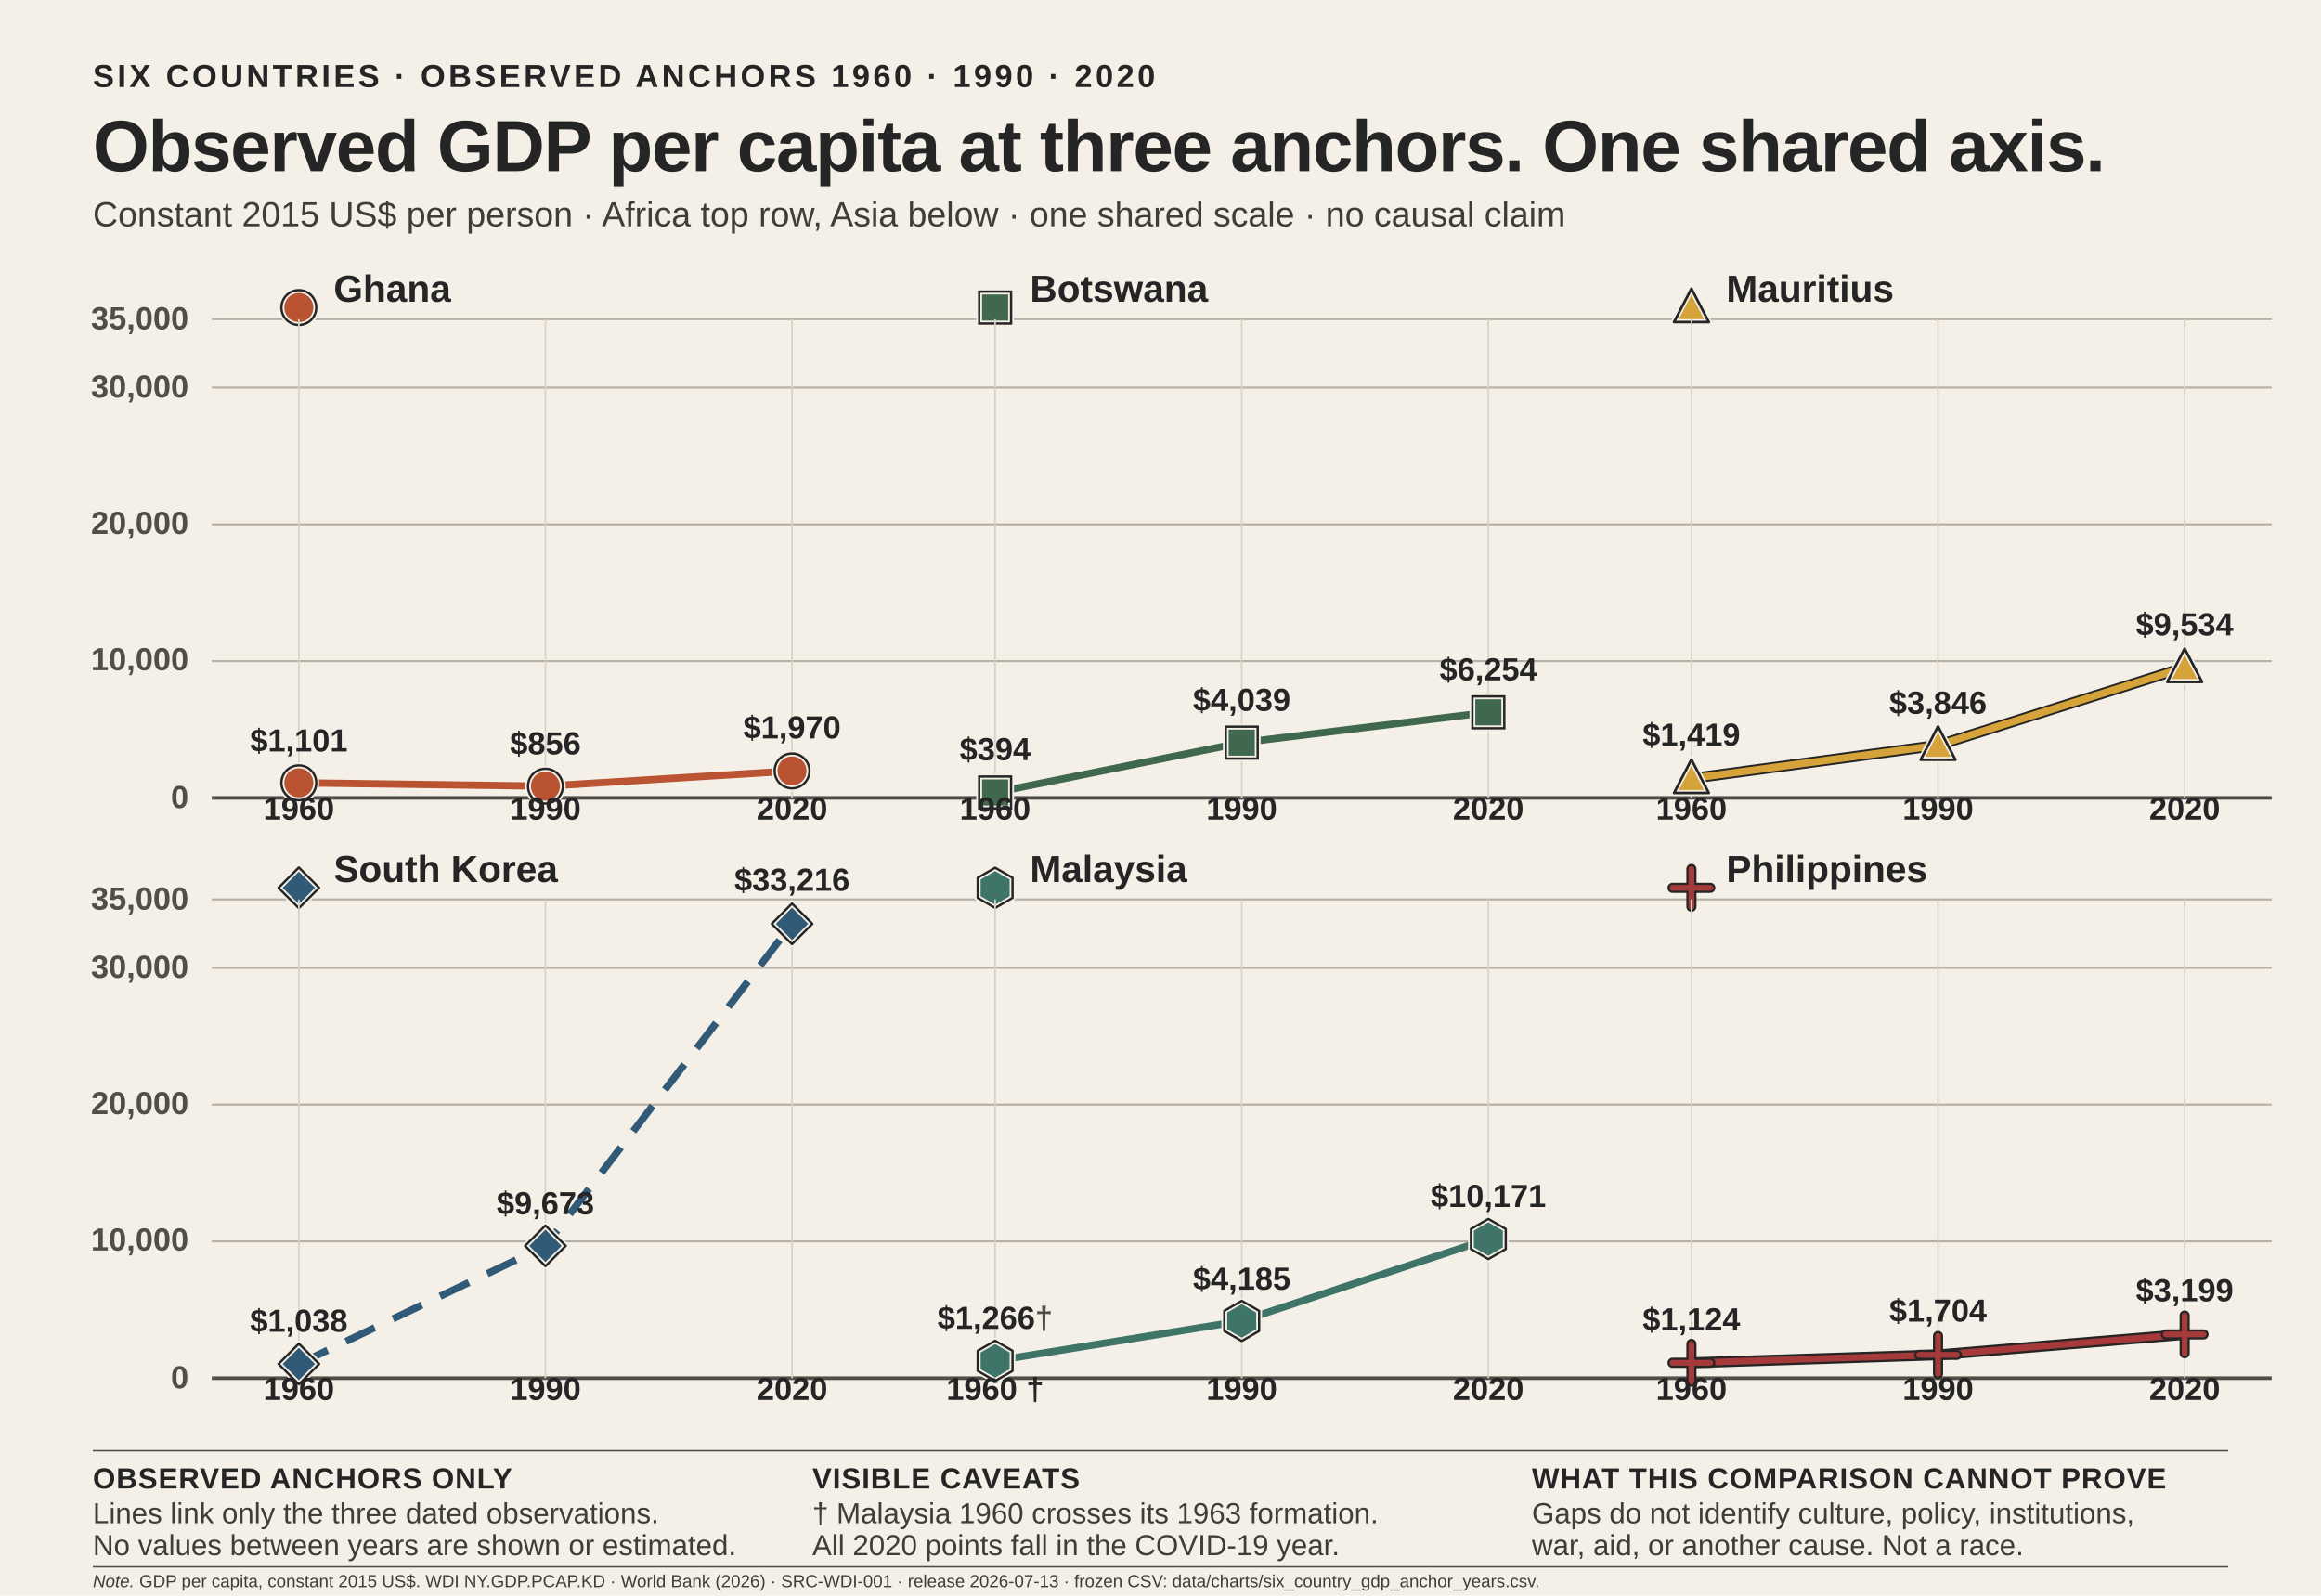
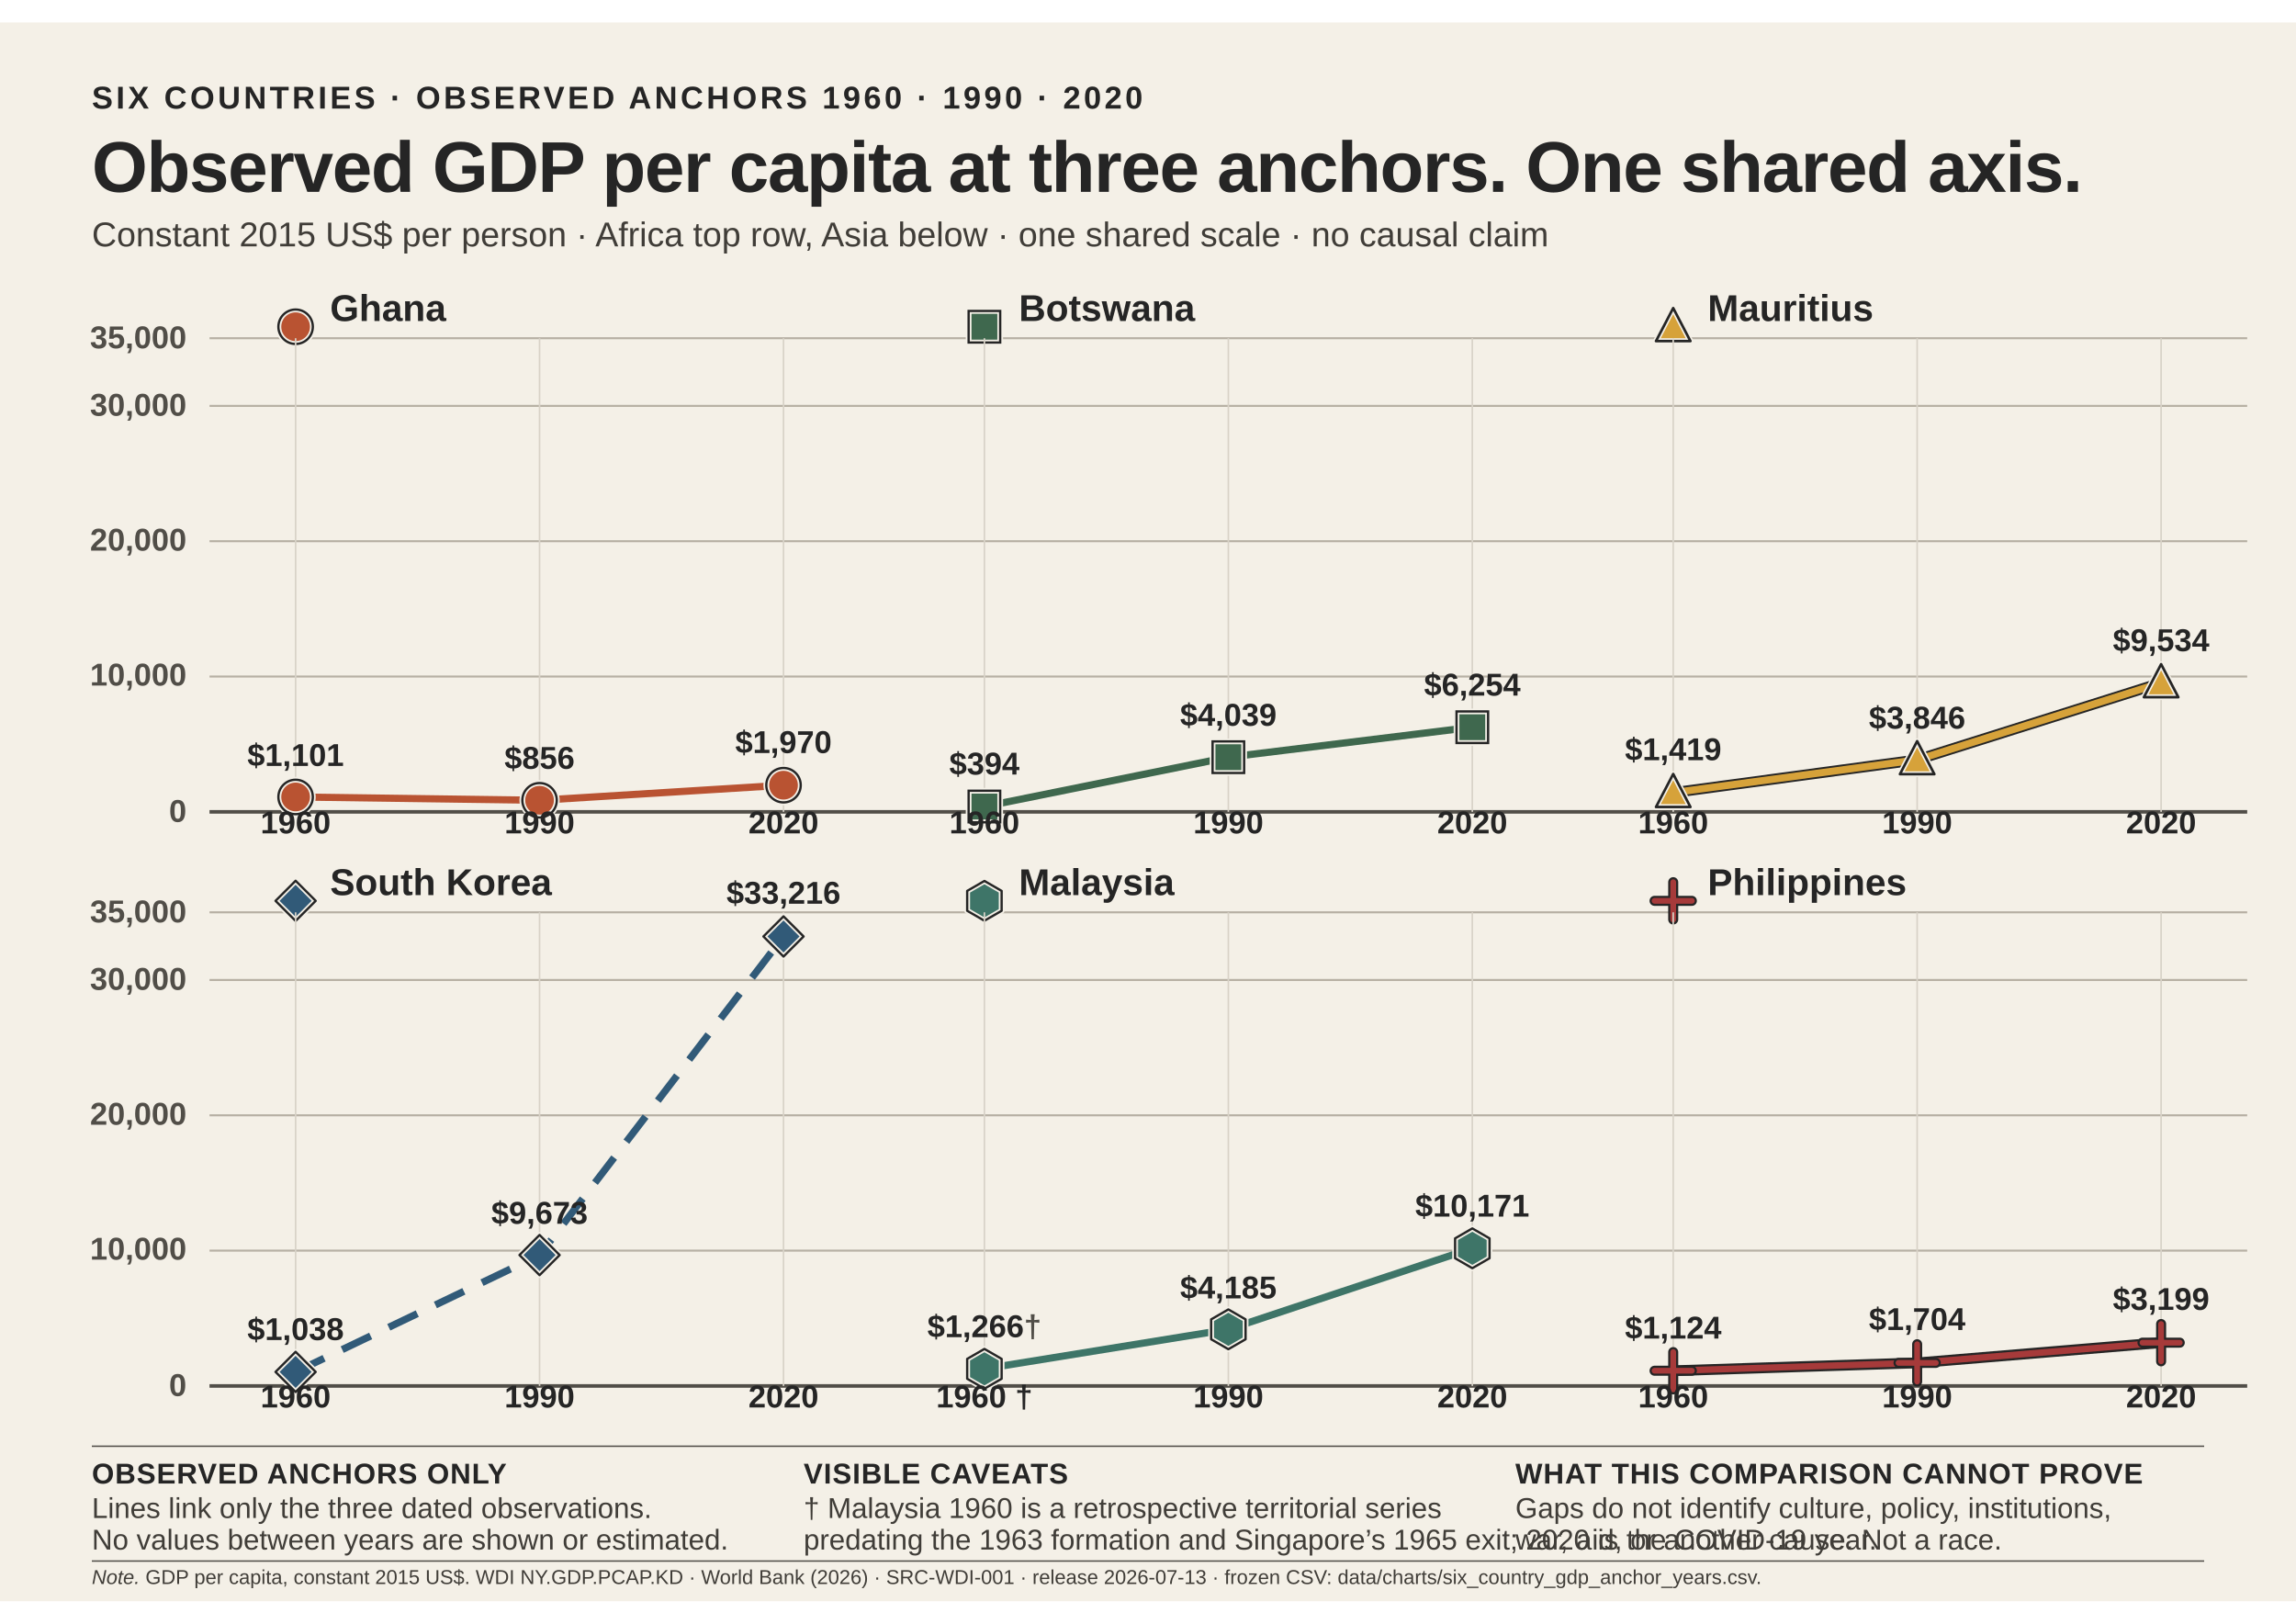
- <svg xmlns="http://www.w3.org/2000/svg" xmlns:xlink="http://www.w3.org/1999/xlink" viewBox="0 0 1600 1100" role="img" aria-labelledby="chart-title chart-desc">
+ <svg xmlns="http://www.w3.org/2000/svg" xmlns:xlink="http://www.w3.org/1999/xlink" width="297mm" height="210mm" viewBox="0 0 1600 1100" role="img" aria-labelledby="chart-title chart-desc">
  <defs>
    <style>
      .display { font-family: "Montserrat", "Helvetica Neue", "Arial", sans-serif; fill: #252525; }
      .text { font-family: "Montserrat", "Helvetica Neue", "Arial", sans-serif; fill: #252525; }
-       .eyebrow { font-size: 22px; font-weight: 750; letter-spacing: 2.2px; }
-       .title { font-size: 50px; font-weight: 780; letter-spacing: -0.8px; }
+       .eyebrow { font-size: 22px; font-weight: 700; letter-spacing: 2.2px; }
+       .title { font-size: 50px; font-weight: 900; letter-spacing: -0.8px; }
      .deck { font-size: 24px; font-weight: 500; fill: #403D38; }
-       .region { font-size: 22px; font-weight: 800; letter-spacing: 3px; fill: #514E48; }
-       .country-name { font-size: 26px; font-weight: 780; }
-       .marker-label { font-size: 22px; font-weight: 650; fill: #514E48; font-variant-numeric: tabular-nums; letter-spacing: 0.4px; }
-       .axis { font-size: 22px; font-weight: 650; fill: #514E48; font-variant-numeric: tabular-nums; }
+       .region { font-size: 22px; font-weight: 700; letter-spacing: 3px; fill: #514E48; }
+       .country-name { font-size: 26px; font-weight: 700; }
+       .marker-label { font-size: 22px; font-weight: 600; fill: #514E48; font-variant-numeric: tabular-nums; letter-spacing: 0.4px; }
+       .axis { font-size: 22px; font-weight: 600; fill: #514E48; font-variant-numeric: tabular-nums; }
      .axis-head { font-size: 20px; font-weight: 700; letter-spacing: 1.4px; fill: #514E48; }
      .year { font-size: 22px; font-weight: 700; fill: #252525; }
-       .value { font-size: 22px; font-weight: 780; font-variant-numeric: tabular-nums; }
-       .note-head { font-size: 20px; font-weight: 800; letter-spacing: 0.6px; }
+       .value { font-size: 22px; font-weight: 700; font-variant-numeric: tabular-nums; }
+       .note-head { font-size: 20px; font-weight: 700; letter-spacing: 0.6px; }
      .note { font-size: 20px; font-weight: 500; fill: #403D38; }
+       .fignote { font-size: 14px; font-weight: 500; fill: #403D38; font-variant-numeric: tabular-nums; }
      .grid { stroke: #B7B0A4; stroke-width: 1.4; }
      .baseline { stroke: #514E48; stroke-width: 2.5; }
      .year-guide { stroke: #D8D2C7; stroke-width: 1.1; }
      .panel-rule { stroke: #514E48; stroke-width: 1; }
      .leader { stroke: #514E48; stroke-width: 1.4; fill: none; }
    </style>
    <symbol id="m-ghana" viewBox="-18 -18 36 36">
      <circle cx="0" cy="0" r="12" fill="#B95332" stroke="#F4F0E7" stroke-width="4" />
      <circle cx="0" cy="0" r="12" fill="none" stroke="#252525" stroke-width="1.6" />
    </symbol>
    <symbol id="m-botswana" viewBox="-18 -18 36 36">
      <rect x="-11" y="-11" width="22" height="22" fill="#3F684E" stroke="#F4F0E7" stroke-width="4" />
      <rect x="-11" y="-11" width="22" height="22" fill="none" stroke="#252525" stroke-width="1.6" />
    </symbol>
    <symbol id="m-mauritius" viewBox="-18 -18 36 36">
      <polygon points="0,-13 12,10 -12,10" fill="#D6A23A" stroke="#F4F0E7" stroke-width="4" stroke-linejoin="round" />
      <polygon points="0,-13 12,10 -12,10" fill="none" stroke="#252525" stroke-width="1.8" stroke-linejoin="round" />
    </symbol>
    <symbol id="m-korea" viewBox="-18 -18 36 36">
      <path d="M0,-14 L14,0 L0,14 L-14,0 Z" fill="#315A78" stroke="#F4F0E7" stroke-width="4" stroke-linejoin="round" />
      <path d="M0,-14 L14,0 L0,14 L-14,0 Z" fill="none" stroke="#252525" stroke-width="1.6" stroke-linejoin="round" />
    </symbol>
    <symbol id="m-malaysia" viewBox="-18 -18 36 36">
      <polygon points="-12,-6.93 0,-13.86 12,-6.93 12,6.93 0,13.86 -12,6.93" fill="#3E7568" stroke="#F4F0E7" stroke-width="4" stroke-linejoin="round" />
      <polygon points="-12,-6.93 0,-13.86 12,-6.93 12,6.93 0,13.86 -12,6.93" fill="none" stroke="#252525" stroke-width="1.6" stroke-linejoin="round" />
    </symbol>
    <symbol id="m-philippines" viewBox="-18 -18 36 36">
      <path d="M-13,0 L13,0 M0,-13 L0,13" stroke="#252525" stroke-width="7" stroke-linecap="round" />
      <path d="M-13,0 L13,0 M0,-13 L0,13" stroke="#A63A3A" stroke-width="4" stroke-linecap="round" />
    </symbol>
  </defs>
  <rect width="1600" height="1100" fill="#F4F0E7" />
  <g id="heading">
    <text x="64" y="60" class="text eyebrow">SIX COUNTRIES · OBSERVED ANCHORS 1960 · 1990 · 2020</text>
    <text x="64" y="118" class="display title">Observed GDP per capita at three anchors. One shared axis.</text>
    <text x="64" y="156" class="text deck">Constant 2015 US$ per person · Africa top row, Asia below · one shared scale · no causal claim</text>
  </g>
  <g id="row-africa">
    <g id="row1-axis" aria-label="Row 1 shared axis: 0 to 35,000 constant 2015 US dollars">
      <line x1="146" y1="220" x2="1566" y2="220" class="grid" />
      <line x1="146" y1="267.143" x2="1566" y2="267.143" class="grid" />
      <line x1="146" y1="361.429" x2="1566" y2="361.429" class="grid" />
      <line x1="146" y1="455.714" x2="1566" y2="455.714" class="grid" />
      <line x1="146" y1="550" x2="1566" y2="550" class="baseline" />
      <text x="130" y="227" text-anchor="end" class="text axis">35,000</text>
      <text x="130" y="274" text-anchor="end" class="text axis">30,000</text>
      <text x="130" y="368" text-anchor="end" class="text axis">20,000</text>
      <text x="130" y="462" text-anchor="end" class="text axis">10,000</text>
      <text x="130" y="557" text-anchor="end" class="text axis">0</text>
    </g>
    <g id="panel-ghana" aria-label="Ghana: 1,101 in 1960; 856 in 1990; 1,970 in 2020">
      <use href="#m-ghana" xlink:href="#m-ghana" x="188" y="194" width="36" height="36" />
      <text x="230" y="208" class="text country-name">Ghana</text>
      <line x1="206" y1="220" x2="206" y2="550" class="year-guide" />
      <line x1="376" y1="220" x2="376" y2="550" class="year-guide" />
      <line x1="546" y1="220" x2="546" y2="550" class="year-guide" />
      <path d="M206,539.621 L376,541.931 L546,531.424" fill="none" stroke="#B95332" stroke-width="5" stroke-linecap="round" stroke-linejoin="round" />
      <use href="#m-ghana" xlink:href="#m-ghana" x="188" y="521.621" width="36" height="36" />
      <use href="#m-ghana" xlink:href="#m-ghana" x="358" y="523.931" width="36" height="36" />
      <use href="#m-ghana" xlink:href="#m-ghana" x="528" y="513.424" width="36" height="36" />
      <text x="206" y="518" text-anchor="middle" class="text value">$1,101</text>
      <text x="376" y="520" text-anchor="middle" class="text value">$856</text>
      <text x="546" y="509" text-anchor="middle" class="text value">$1,970</text>
      <text x="206" y="565" text-anchor="middle" class="text year">1960</text>
      <text x="376" y="565" text-anchor="middle" class="text year">1990</text>
      <text x="546" y="565" text-anchor="middle" class="text year">2020</text>
    </g>
    <g id="panel-botswana" aria-label="Botswana: 394 in 1960; 4,039 in 1990; 6,254 in 2020">
      <use href="#m-botswana" xlink:href="#m-botswana" x="668" y="194" width="36" height="36" />
      <text x="710" y="208" class="text country-name">Botswana</text>
      <line x1="686" y1="220" x2="686" y2="550" class="year-guide" />
      <line x1="856" y1="220" x2="856" y2="550" class="year-guide" />
      <line x1="1026" y1="220" x2="1026" y2="550" class="year-guide" />
      <path d="M686,546.286 L856,511.914 L1026,491.031" fill="none" stroke="#3F684E" stroke-width="5" stroke-linecap="round" stroke-linejoin="round" />
      <use href="#m-botswana" xlink:href="#m-botswana" x="668" y="528.286" width="36" height="36" />
      <use href="#m-botswana" xlink:href="#m-botswana" x="838" y="493.914" width="36" height="36" />
      <use href="#m-botswana" xlink:href="#m-botswana" x="1008" y="473.031" width="36" height="36" />
      <text x="686" y="524" text-anchor="middle" class="text value">$394</text>
      <text x="856" y="490" text-anchor="middle" class="text value">$4,039</text>
      <text x="1026" y="469" text-anchor="middle" class="text value">$6,254</text>
      <text x="686" y="565" text-anchor="middle" class="text year">1960</text>
      <text x="856" y="565" text-anchor="middle" class="text year">1990</text>
      <text x="1026" y="565" text-anchor="middle" class="text year">2020</text>
    </g>
    <g id="panel-mauritius" aria-label="Mauritius: 1,419 in 1960; 3,846 in 1990; 9,534 in 2020">
      <use href="#m-mauritius" xlink:href="#m-mauritius" x="1148" y="194" width="36" height="36" />
      <text x="1190" y="208" class="text country-name">Mauritius</text>
      <line x1="1166" y1="220" x2="1166" y2="550" class="year-guide" />
      <line x1="1336" y1="220" x2="1336" y2="550" class="year-guide" />
      <line x1="1506" y1="220" x2="1506" y2="550" class="year-guide" />
      <path d="M1166,536.617 L1336,513.734 L1506,460.112" fill="none" stroke="#252525" stroke-width="7.5" stroke-linecap="round" stroke-linejoin="round" />
      <path d="M1166,536.617 L1336,513.734 L1506,460.112" fill="none" stroke="#D6A23A" stroke-width="5" stroke-linecap="round" stroke-linejoin="round" />
      <use href="#m-mauritius" xlink:href="#m-mauritius" x="1148" y="518.617" width="36" height="36" />
      <use href="#m-mauritius" xlink:href="#m-mauritius" x="1318" y="495.734" width="36" height="36" />
      <use href="#m-mauritius" xlink:href="#m-mauritius" x="1488" y="442.112" width="36" height="36" />
      <text x="1166" y="514" text-anchor="middle" class="text value">$1,419</text>
      <text x="1336" y="492" text-anchor="middle" class="text value">$3,846</text>
      <text x="1506" y="438" text-anchor="middle" class="text value">$9,534</text>
      <text x="1166" y="565" text-anchor="middle" class="text year">1960</text>
      <text x="1336" y="565" text-anchor="middle" class="text year">1990</text>
      <text x="1506" y="565" text-anchor="middle" class="text year">2020</text>
    </g>
  </g>
  <g id="row-asia">
    <g id="row2-axis" aria-label="Row 2 shared axis: 0 to 35,000 constant 2015 US dollars">
      <line x1="146" y1="620" x2="1566" y2="620" class="grid" />
      <line x1="146" y1="667.143" x2="1566" y2="667.143" class="grid" />
      <line x1="146" y1="761.429" x2="1566" y2="761.429" class="grid" />
      <line x1="146" y1="855.714" x2="1566" y2="855.714" class="grid" />
      <line x1="146" y1="950" x2="1566" y2="950" class="baseline" />
      <text x="130" y="627" text-anchor="end" class="text axis">35,000</text>
      <text x="130" y="674" text-anchor="end" class="text axis">30,000</text>
      <text x="130" y="768" text-anchor="end" class="text axis">20,000</text>
      <text x="130" y="862" text-anchor="end" class="text axis">10,000</text>
      <text x="130" y="957" text-anchor="end" class="text axis">0</text>
    </g>
    <g id="panel-korea" aria-label="South Korea: 1,038 in 1960; 9,673 in 1990; 33,216 in 2020">
      <use href="#m-korea" xlink:href="#m-korea" x="188" y="594" width="36" height="36" />
      <text x="230" y="608" class="text country-name">South Korea</text>
      <line x1="206" y1="620" x2="206" y2="950" class="year-guide" />
      <line x1="376" y1="620" x2="376" y2="950" class="year-guide" />
      <line x1="546" y1="620" x2="546" y2="950" class="year-guide" />
      <path d="M206,940.216 L376,858.801 L546,636.821" fill="none" stroke="#315A78" stroke-width="5" stroke-dasharray="22 14" stroke-linecap="butt" stroke-linejoin="round" />
      <use href="#m-korea" xlink:href="#m-korea" x="188" y="922.216" width="36" height="36" />
      <use href="#m-korea" xlink:href="#m-korea" x="358" y="840.801" width="36" height="36" />
      <use href="#m-korea" xlink:href="#m-korea" x="528" y="618.821" width="36" height="36" />
      <text x="206" y="918" text-anchor="middle" class="text value">$1,038</text>
      <text x="376" y="837" text-anchor="middle" class="text value">$9,673</text>
      <text x="546" y="614" text-anchor="middle" class="text value">$33,216</text>
      <text x="206" y="965" text-anchor="middle" class="text year">1960</text>
      <text x="376" y="965" text-anchor="middle" class="text year">1990</text>
      <text x="546" y="965" text-anchor="middle" class="text year">2020</text>
    </g>
    <g id="panel-malaysia" aria-label="Malaysia: 1,266 in 1960; 4,185 in 1990; 10,171 in 2020. 1960 is a retrospective territorial series.">
      <use href="#m-malaysia" xlink:href="#m-malaysia" x="668" y="594" width="36" height="36" />
      <text x="710" y="608" class="text country-name">Malaysia</text>
      <line x1="686" y1="620" x2="686" y2="950" class="year-guide" />
      <line x1="856" y1="620" x2="856" y2="950" class="year-guide" />
      <line x1="1026" y1="620" x2="1026" y2="950" class="year-guide" />
      <path d="M686,938.061 L856,910.544 L1026,854.098" fill="none" stroke="#3E7568" stroke-width="5" stroke-linecap="round" stroke-linejoin="round" />
      <use href="#m-malaysia" xlink:href="#m-malaysia" x="668" y="920.061" width="36" height="36" />
      <use href="#m-malaysia" xlink:href="#m-malaysia" x="838" y="892.544" width="36" height="36" />
      <use href="#m-malaysia" xlink:href="#m-malaysia" x="1008" y="836.098" width="36" height="36" />
      <text x="686" y="916" text-anchor="middle" class="text value">$1,266<tspan class="text marker-label"> †</tspan>
      </text>
      <text x="856" y="889" text-anchor="middle" class="text value">$4,185</text>
      <text x="1026" y="832" text-anchor="middle" class="text value">$10,171</text>
      <text x="686" y="965" text-anchor="middle" class="text year">1960 †</text>
      <text x="856" y="965" text-anchor="middle" class="text year">1990</text>
      <text x="1026" y="965" text-anchor="middle" class="text year">2020</text>
    </g>
    <g id="panel-philippines" aria-label="Philippines: 1,124 in 1960; 1,704 in 1990; 3,199 in 2020">
      <use href="#m-philippines" xlink:href="#m-philippines" x="1148" y="594" width="36" height="36" />
      <text x="1190" y="608" class="text country-name">Philippines</text>
      <line x1="1166" y1="620" x2="1166" y2="950" class="year-guide" />
      <line x1="1336" y1="620" x2="1336" y2="950" class="year-guide" />
      <line x1="1506" y1="620" x2="1506" y2="950" class="year-guide" />
      <path d="M1166,939.404 L1336,933.933 L1506,919.841" fill="none" stroke="#252525" stroke-width="7.5" stroke-linecap="round" stroke-linejoin="round" />
      <path d="M1166,939.404 L1336,933.933 L1506,919.841" fill="none" stroke="#A63A3A" stroke-width="4.5" stroke-linecap="round" stroke-linejoin="round" />
      <use href="#m-philippines" xlink:href="#m-philippines" x="1148" y="921.404" width="36" height="36" />
      <use href="#m-philippines" xlink:href="#m-philippines" x="1318" y="915.933" width="36" height="36" />
      <use href="#m-philippines" xlink:href="#m-philippines" x="1488" y="901.841" width="36" height="36" />
      <text x="1166" y="917" text-anchor="middle" class="text value">$1,124</text>
      <text x="1336" y="911" text-anchor="middle" class="text value">$1,704</text>
      <text x="1506" y="897" text-anchor="middle" class="text value">$3,199</text>
      <text x="1166" y="965" text-anchor="middle" class="text year">1960</text>
      <text x="1336" y="965" text-anchor="middle" class="text year">1990</text>
      <text x="1506" y="965" text-anchor="middle" class="text year">2020</text>
    </g>
  </g>
-   <line x1="64" y1="1000" x2="1536" y2="1000" class="panel-rule" />
+   <line x1="64" y1="992" x2="1536" y2="992" class="panel-rule" />
  <g id="reading-notes">
-     <text x="64" y="1026" class="text note-head">OBSERVED ANCHORS ONLY</text>
-     <text x="64" y="1050" class="text note">Lines link only the three dated observations.</text>
-     <text x="64" y="1072" class="text note">No values between years are shown or estimated.</text>
-     <text x="560" y="1026" class="text note-head">VISIBLE CAVEATS</text>
-     <text x="560" y="1050" class="text note">† Malaysia 1960 crosses its 1963 formation.</text>
-     <text x="560" y="1072" class="text note">All 2020 points fall in the COVID-19 year.</text>
-     <text x="1056" y="1026" class="text note-head">WHAT THIS COMPARISON CANNOT PROVE</text>
-     <text x="1056" y="1050" class="text note">Gaps do not identify culture, policy, institutions,</text>
-     <text x="1056" y="1072" class="text note">war, aid, or another cause. Not a race.</text>
-   </g>
-   <line x1="64" y1="1080" x2="1536" y2="1080" class="panel-rule" />
+     <text x="64" y="1018" class="text note-head">OBSERVED ANCHORS ONLY</text>
+     <text x="64" y="1042" class="text note">Lines link only the three dated observations.</text>
+     <text x="64" y="1064" class="text note">No values between years are shown or estimated.</text>
+     <text x="560" y="1018" class="text note-head">VISIBLE CAVEATS</text>
+     <text x="560" y="1042" class="text note">† Malaysia 1960 is a retrospective territorial series</text>
+     <text x="560" y="1064" class="text note">predating the 1963 formation and Singapore’s 1965 exit; 2020 is the COVID-19 year.</text>
+     <text x="1056" y="1018" class="text note-head">WHAT THIS COMPARISON CANNOT PROVE</text>
+     <text x="1056" y="1042" class="text note">Gaps do not identify culture, policy, institutions,</text>
+     <text x="1056" y="1064" class="text note">war, aid, or another cause. Not a race.</text>
+   </g>
+   <line x1="64" y1="1072" x2="1536" y2="1072" class="panel-rule" />
  <g id="figure-note">
-     <text x="64" y="1094" class="text note" style="font-size:12px">
+     <text x="64" y="1088" class="text fignote">
      <tspan font-style="italic">Note.</tspan> GDP per capita, constant 2015 US$. WDI NY.GDP.PCAP.KD · World Bank (2026) · SRC-WDI-001 · release 2026-07-13 · frozen CSV: data/charts/six_country_gdp_anchor_years.csv.</text>
  </g>
</svg>
